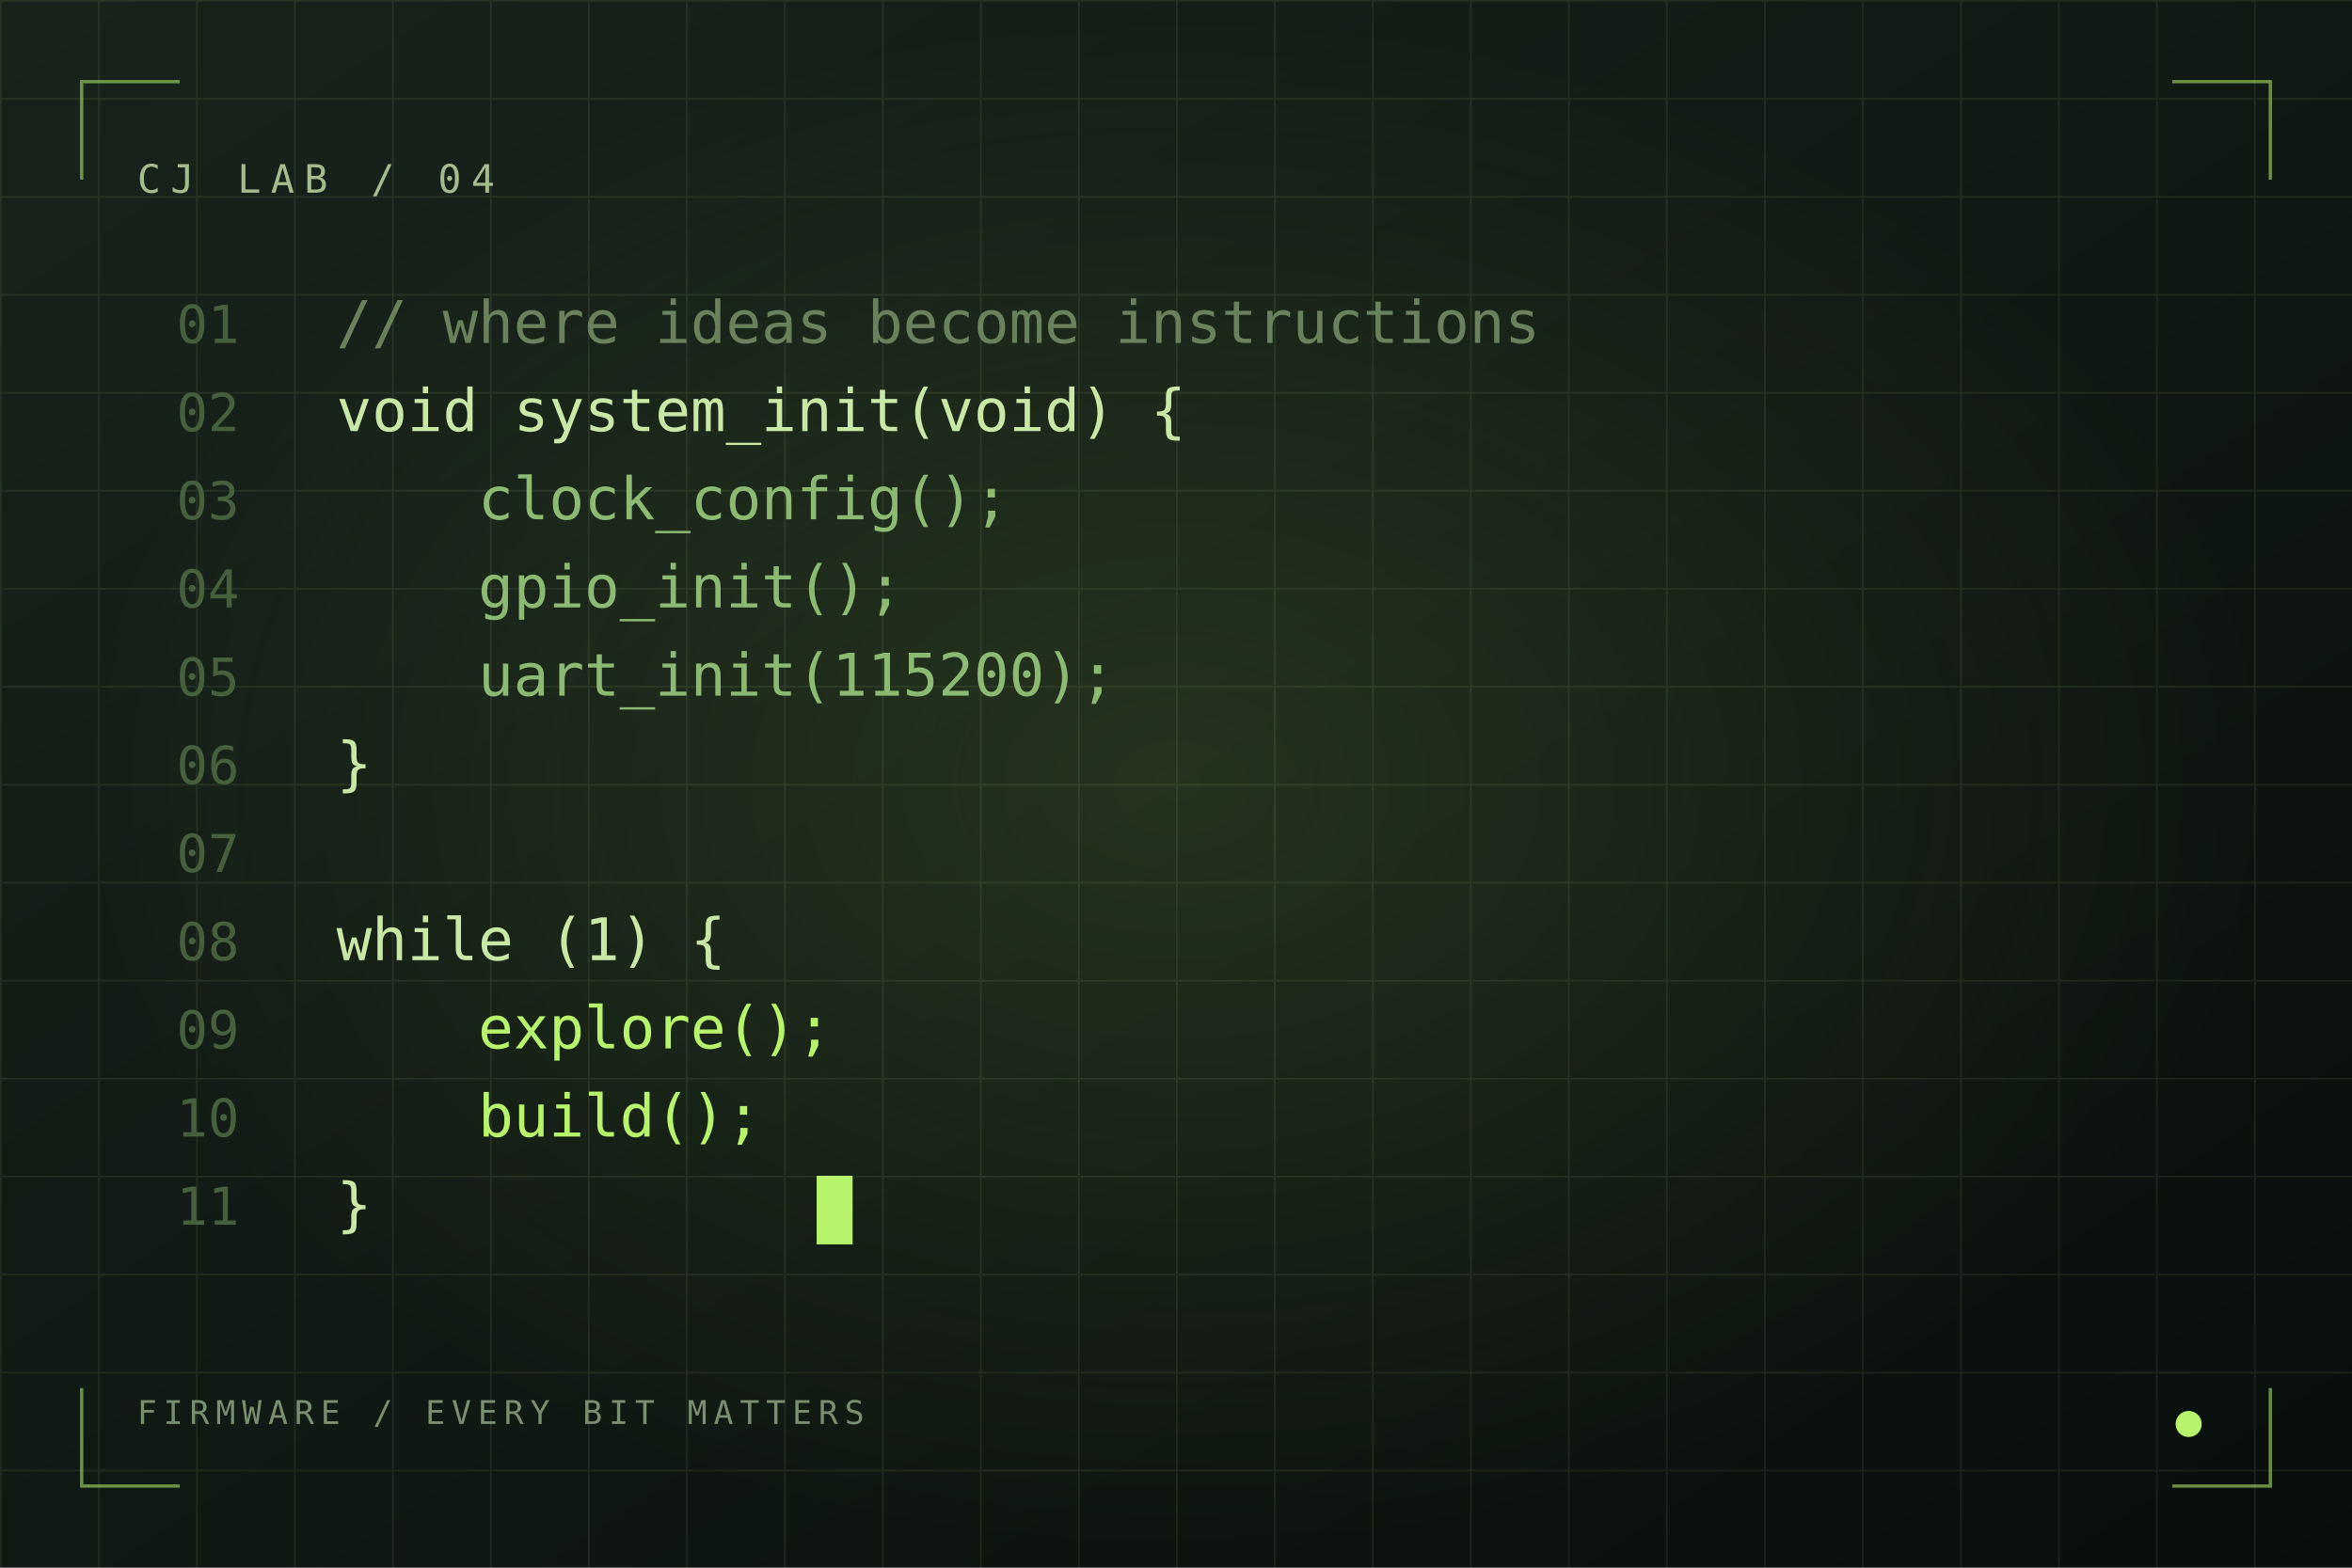
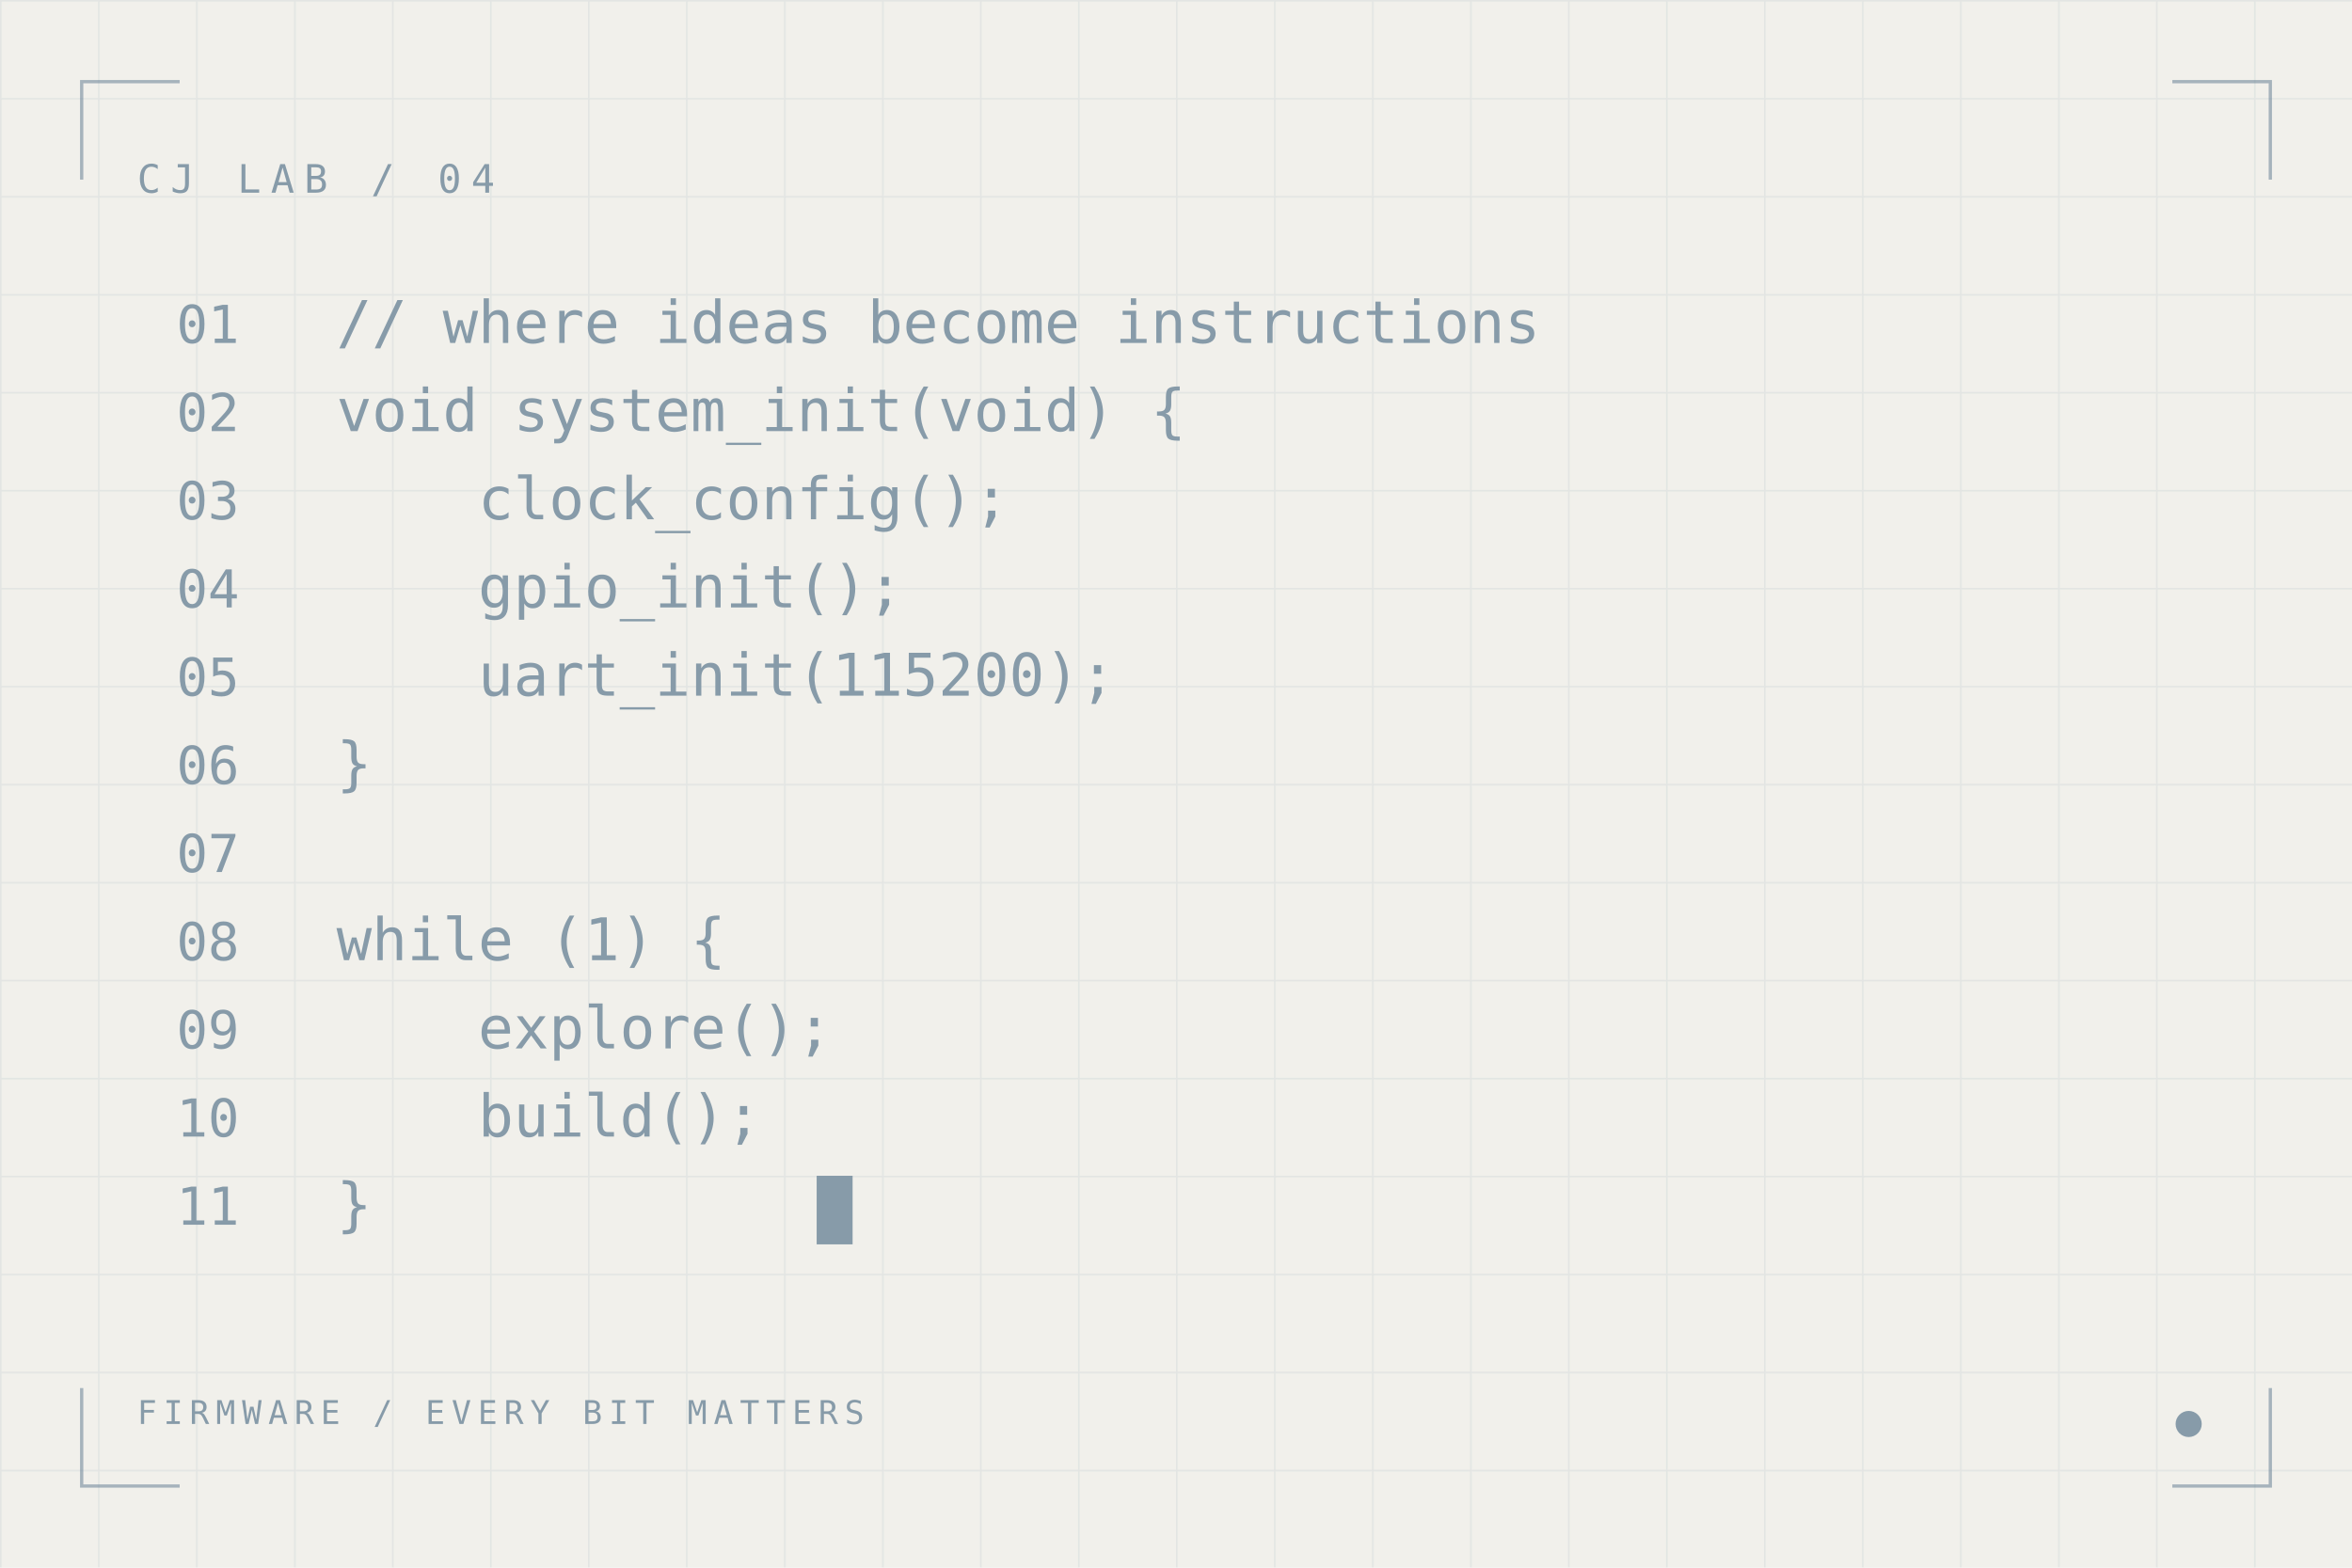
<svg xmlns="http://www.w3.org/2000/svg" viewBox="0 0 720 480">
  <defs>
    <pattern id="grid" width="30" height="30" patternUnits="userSpaceOnUse">
-       <path d="M30 0H0V30" fill="none" stroke="#b2d28a" stroke-opacity=".10" />
+       <path d="M30 0H0V30" fill="none" stroke="#698296" stroke-opacity=".10" />
    </pattern>
    <linearGradient id="bg" x2="1" y2="1">
-       <stop stop-color="#18241b" />
-       <stop offset="1" stop-color="#090e0c" />
+       <stop stop-color="#f1f0eb" />
+       <stop offset="1" stop-color="#f1f0eb" />
    </linearGradient>
    <radialGradient id="halo">
-       <stop stop-color="#b7f36b" stop-opacity=".12" />
-       <stop offset="1" stop-color="#b7f36b" stop-opacity="0" />
+       <stop stop-color="#879ba9" stop-opacity="0" />
+       <stop offset="1" stop-color="#879ba9" stop-opacity="0" />
    </radialGradient>
  </defs>
  <rect width="720" height="480" fill="url(#bg)" />
  <rect width="720" height="480" fill="url(#grid)" />
  <ellipse cx="360" cy="240" rx="340" ry="235" fill="url(#halo)" />
-   <text x="54" y="105" font-family="monospace" font-size="16" fill="#46603e">01</text>
-   <text x="103" y="105" xml:space="preserve" font-family="monospace" font-size="18" fill="#69815c">// where ideas become instructions</text>
-   <text x="54" y="132" font-family="monospace" font-size="16" fill="#46603e">02</text>
-   <text x="103" y="132" xml:space="preserve" font-family="monospace" font-size="18" fill="#c9e8a6">void system_init(void) {</text>
-   <text x="54" y="159" font-family="monospace" font-size="16" fill="#46603e">03</text>
-   <text x="103" y="159" xml:space="preserve" font-family="monospace" font-size="18" fill="#8dba72">    clock_config();</text>
-   <text x="54" y="186" font-family="monospace" font-size="16" fill="#46603e">04</text>
-   <text x="103" y="186" xml:space="preserve" font-family="monospace" font-size="18" fill="#8dba72">    gpio_init();</text>
-   <text x="54" y="213" font-family="monospace" font-size="16" fill="#46603e">05</text>
-   <text x="103" y="213" xml:space="preserve" font-family="monospace" font-size="18" fill="#8dba72">    uart_init(115200);</text>
-   <text x="54" y="240" font-family="monospace" font-size="16" fill="#46603e">06</text>
-   <text x="103" y="240" xml:space="preserve" font-family="monospace" font-size="18" fill="#c9e8a6">}</text>
-   <text x="54" y="267" font-family="monospace" font-size="16" fill="#46603e">07</text>
-   <text x="103" y="267" xml:space="preserve" font-family="monospace" font-size="18" fill="#8dba72" />
-   <text x="54" y="294" font-family="monospace" font-size="16" fill="#46603e">08</text>
-   <text x="103" y="294" xml:space="preserve" font-family="monospace" font-size="18" fill="#c9e8a6">while (1) {</text>
-   <text x="54" y="321" font-family="monospace" font-size="16" fill="#46603e">09</text>
-   <text x="103" y="321" xml:space="preserve" font-family="monospace" font-size="18" fill="#b7f36b">    explore();</text>
-   <text x="54" y="348" font-family="monospace" font-size="16" fill="#46603e">10</text>
-   <text x="103" y="348" xml:space="preserve" font-family="monospace" font-size="18" fill="#b7f36b">    build();</text>
-   <text x="54" y="375" font-family="monospace" font-size="16" fill="#46603e">11</text>
-   <text x="103" y="375" xml:space="preserve" font-family="monospace" font-size="18" fill="#c9e8a6">}</text>
-   <rect x="250" y="360" width="11" height="21" fill="#b7f36b" />
-   <path d="M25 55V25H55M665 25H695V55M25 425V455H55M665 455H695V425" stroke="#b7f36b" stroke-opacity=".55" fill="none" />
-   <text x="42" y="59" font-family="monospace" font-size="12" fill="#a3bb8d" letter-spacing="3">CJ LAB / 04</text>
-   <text x="42" y="436" font-family="monospace" font-size="10" fill="#7a8e70" letter-spacing="2">FIRMWARE / EVERY BIT MATTERS</text>
-   <circle cx="670" cy="436" r="4" fill="#b7f36b" />
+   <text x="54" y="105" font-family="monospace" font-size="16" fill="#879ba9">01</text>
+   <text x="103" y="105" xml:space="preserve" font-family="monospace" font-size="18" fill="#879ba9">// where ideas become instructions</text>
+   <text x="54" y="132" font-family="monospace" font-size="16" fill="#879ba9">02</text>
+   <text x="103" y="132" xml:space="preserve" font-family="monospace" font-size="18" fill="#879ba9">void system_init(void) {</text>
+   <text x="54" y="159" font-family="monospace" font-size="16" fill="#879ba9">03</text>
+   <text x="103" y="159" xml:space="preserve" font-family="monospace" font-size="18" fill="#879ba9">    clock_config();</text>
+   <text x="54" y="186" font-family="monospace" font-size="16" fill="#879ba9">04</text>
+   <text x="103" y="186" xml:space="preserve" font-family="monospace" font-size="18" fill="#879ba9">    gpio_init();</text>
+   <text x="54" y="213" font-family="monospace" font-size="16" fill="#879ba9">05</text>
+   <text x="103" y="213" xml:space="preserve" font-family="monospace" font-size="18" fill="#879ba9">    uart_init(115200);</text>
+   <text x="54" y="240" font-family="monospace" font-size="16" fill="#879ba9">06</text>
+   <text x="103" y="240" xml:space="preserve" font-family="monospace" font-size="18" fill="#879ba9">}</text>
+   <text x="54" y="267" font-family="monospace" font-size="16" fill="#879ba9">07</text>
+   <text x="103" y="267" xml:space="preserve" font-family="monospace" font-size="18" fill="#879ba9" />
+   <text x="54" y="294" font-family="monospace" font-size="16" fill="#879ba9">08</text>
+   <text x="103" y="294" xml:space="preserve" font-family="monospace" font-size="18" fill="#879ba9">while (1) {</text>
+   <text x="54" y="321" font-family="monospace" font-size="16" fill="#879ba9">09</text>
+   <text x="103" y="321" xml:space="preserve" font-family="monospace" font-size="18" fill="#879ba9">    explore();</text>
+   <text x="54" y="348" font-family="monospace" font-size="16" fill="#879ba9">10</text>
+   <text x="103" y="348" xml:space="preserve" font-family="monospace" font-size="18" fill="#879ba9">    build();</text>
+   <text x="54" y="375" font-family="monospace" font-size="16" fill="#879ba9">11</text>
+   <text x="103" y="375" xml:space="preserve" font-family="monospace" font-size="18" fill="#879ba9">}</text>
+   <rect x="250" y="360" width="11" height="21" fill="#879ba9" />
+   <path d="M25 55V25H55M665 25H695V55M25 425V455H55M665 455H695V425" stroke="#698296" stroke-opacity=".55" fill="none" />
+   <text x="42" y="59" font-family="monospace" font-size="12" fill="#879ba9" letter-spacing="3">CJ LAB / 04</text>
+   <text x="42" y="436" font-family="monospace" font-size="10" fill="#879ba9" letter-spacing="2">FIRMWARE / EVERY BIT MATTERS</text>
+   <circle cx="670" cy="436" r="4" fill="#879ba9" />
</svg>
